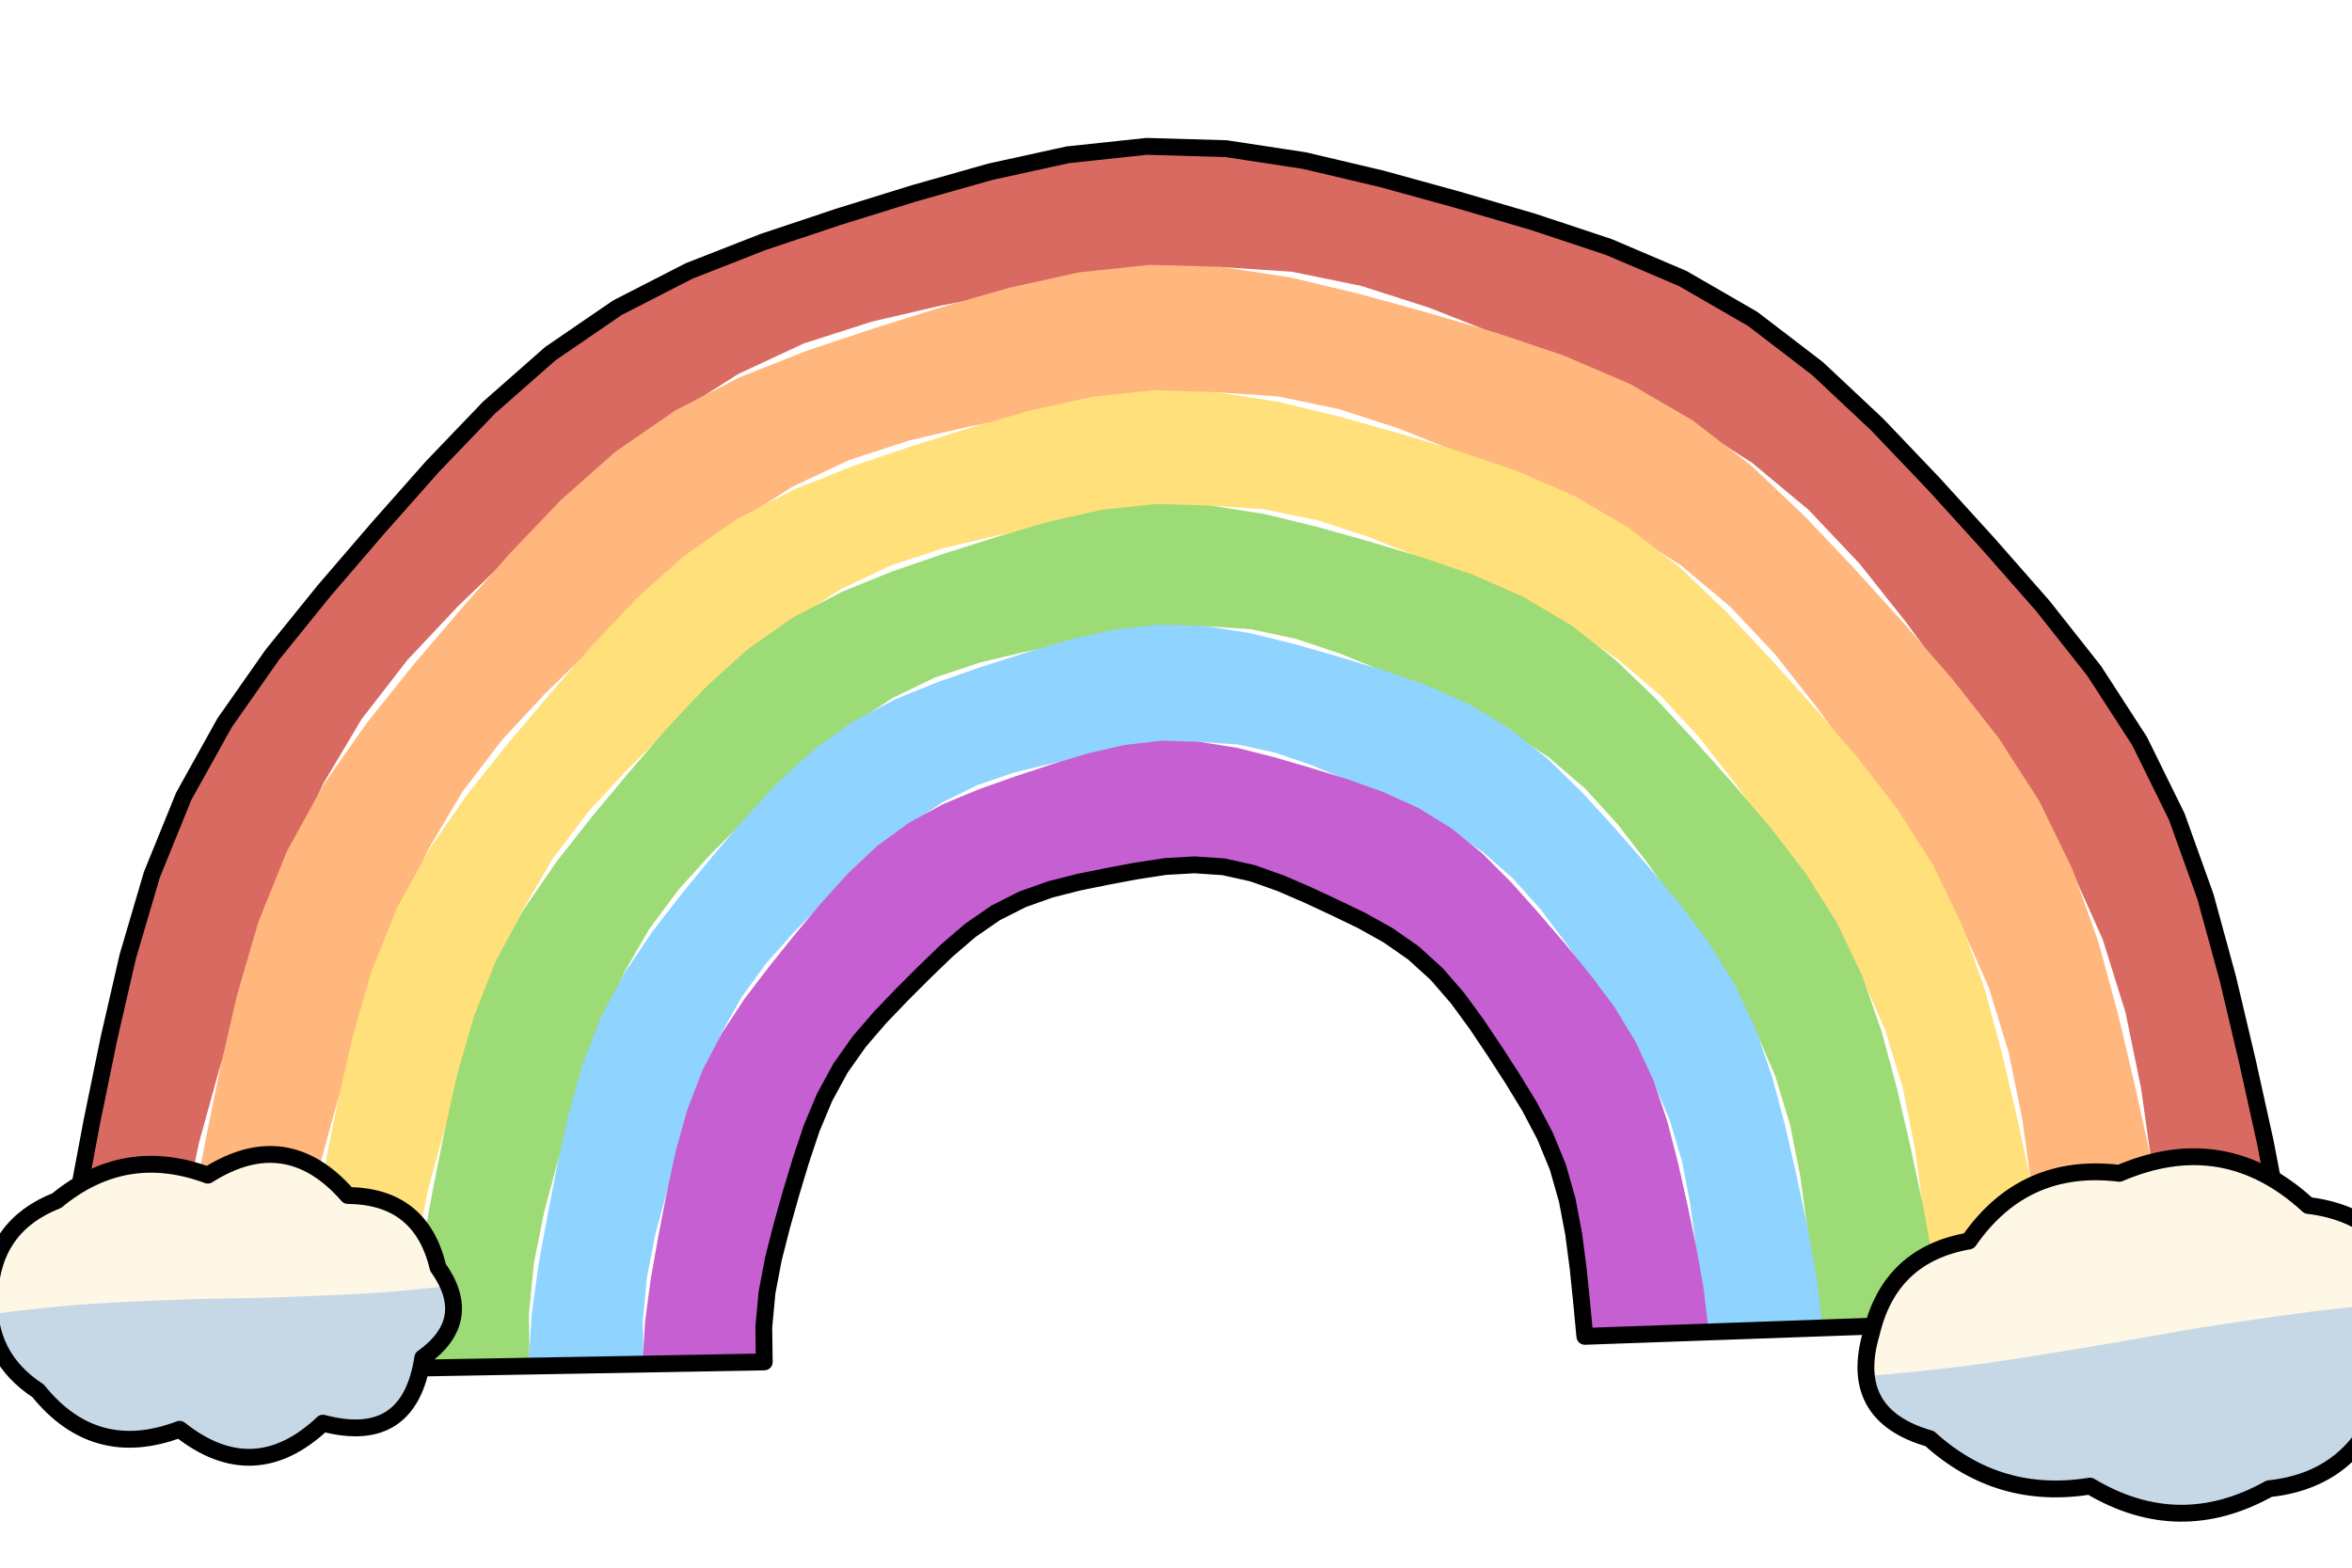
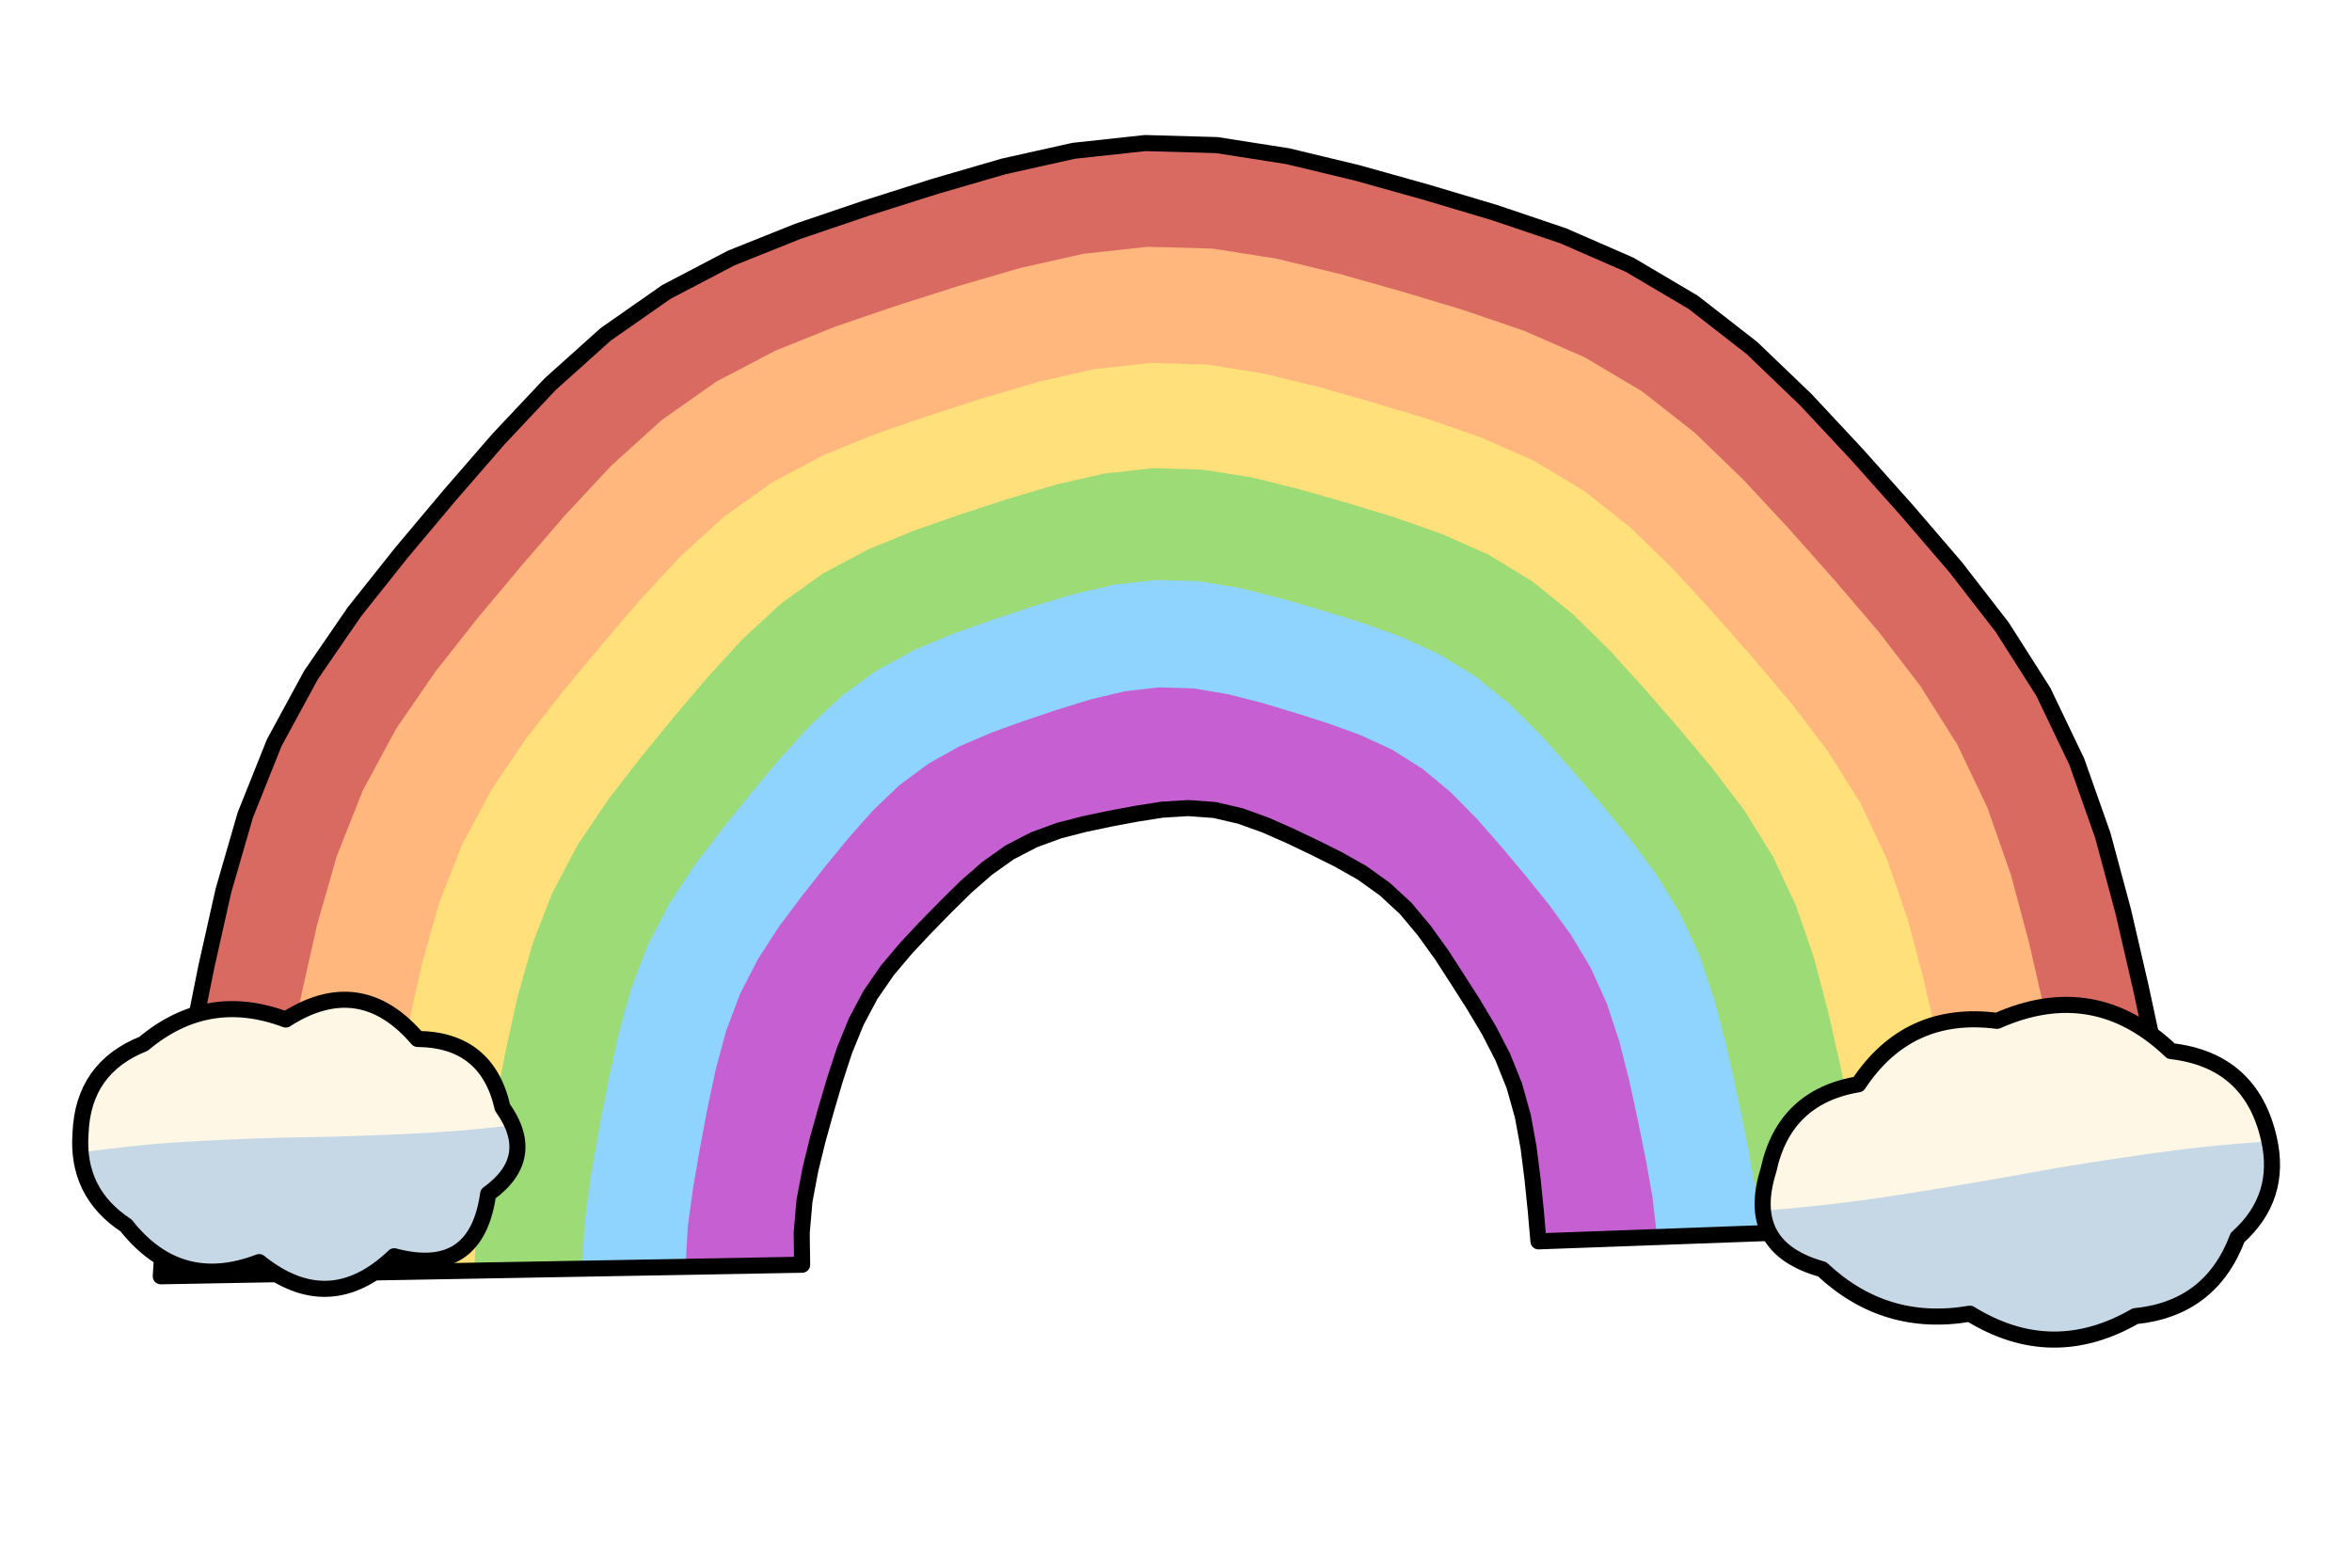
<svg xmlns="http://www.w3.org/2000/svg" width="1536" height="1024" viewBox="0 0 1536 1024">
  <defs>
    <clipPath id="k1">
-       <path d="M135.7,767.6 Q187.1,735.0 227.2,780.9 Q275.0,781.3 286.0,827.8 Q310.5,862.3 276.1,886.9 Q267.3,944.6 210.9,929.6 Q165.8,972.1 117.3,933.6 Q62.0,954.5 24.9,908.5 Q-9.4,886.1 -6.7,845.2 Q-4.5,800.6 37.1,784.2 Q81.6,747.5 135.7,767.6 Z" />
+       <path d="M161.9,715.6 Q212.8,683.0 252.1,728.9 Q299.7,729.4 310.2,775.8 Q334.7,810.2 300.4,834.9 Q292.3,892.5 236.1,877.6 Q191.6,920.1 143.7,881.6 Q89.0,902.5 52.6,856.5 Q18.4,834.0 21.5,793.2 Q23.3,748.7 64.6,732.2 Q108.4,695.5 161.9,715.6 Z" />
    </clipPath>
    <clipPath id="k2">
-       <path d="M1384.1,766.4 Q1452.6,737.0 1507.4,787.4 Q1563.2,794.2 1576.7,848.7 Q1585.4,889.6 1554.4,917.6 Q1534.7,966.8 1481.9,972.4 Q1422.9,1005.3 1364.9,970.7 Q1305.1,980.4 1260.2,939.7 Q1206.2,924.3 1222.2,870.5 Q1234.3,819.6 1285.8,810.6 Q1321.7,758.8 1384.1,766.4 Z" />
+       <path d="M1332.8,716.5 Q1399.3,687.0 1451.8,737.2 Q1506.6,743.5 1518.8,797.3 Q1527.9,837.4 1497.3,864.8 Q1479.0,913.4 1427.3,918.6 Q1370.2,951.5 1314.2,916.9 Q1256.1,926.9 1213.1,886.5 Q1159.6,871.6 1176.4,818.6 Q1187.2,768.4 1237.9,759.9 Q1271.8,708.6 1332.8,716.5 Z" />
    </clipPath>
  </defs>
-   <path d="M38.2,897.8 L41.7,842.0 L49.8,786.9 L60.0,732.6 L71.1,678.5 L83.5,624.6 L99.2,571.3 L120.0,520.1 L146.7,472.1 L177.9,427.6 L211.8,385.7 L246.7,345.1 L282.2,305.0 L319.3,266.3 L359.4,231.0 L403.2,201.0 L450.0,177.0 L498.5,158.0 L547.6,141.6 L596.9,126.3 L646.7,112.2 L697.3,101.1 L748.9,95.6 L800.7,97.1 L851.9,104.9 L902.3,116.8 L952.0,130.5 L1001.5,145.0 L1050.8,161.4 L1098.9,181.9 L1144.6,208.3 L1186.9,240.7 L1225.9,277.3 L1262.8,316.0 L1298.7,355.5 L1334.1,395.8 L1367.6,438.2 L1397.3,484.1 L1421.6,533.5 L1440.3,585.7 L1454.9,639.1 L1467.6,692.8 L1479.5,746.6 L1489.9,801.1 L1496.7,856.5 L1416.0,859.4 L1411.0,809.7 L1405.2,760.2 L1398.2,710.6 L1388.1,661.4 L1373.2,613.6 L1352.9,568.2 L1328.3,525.5 L1301.2,484.9 L1273.2,445.3 L1244.6,406.2 L1214.4,368.2 L1181.1,333.0 L1144.2,302.3 L1104.2,276.8 L1062.3,255.5 L1019.7,236.4 L977.0,218.2 L933.6,201.1 L889.2,186.8 L843.6,177.5 L797.3,174.4 L751.0,177.0 L705.2,183.3 L659.8,191.1 L614.5,199.6 L569.3,210.1 L524.8,224.4 L482.1,244.3 L442.1,269.7 L404.6,299.2 L368.7,330.7 L333.6,362.9 L299.1,396.0 L266.0,431.2 L236.1,469.8 L210.9,512.2 L190.4,557.5 L173.4,604.1 L158.0,651.2 L143.2,698.5 L129.9,746.6 L119.7,795.8 L114.6,845.9 L115.4,896.4 Z" fill="#d96a62" />
-   <path d="M114.1,896.4 L117.3,846.1 L124.5,796.4 L133.7,747.4 L143.6,698.7 L154.8,650.0 L168.8,602.0 L187.5,555.8 L211.3,512.5 L239.4,472.4 L269.7,434.6 L301.0,397.9 L332.7,361.8 L366.0,326.9 L402.0,295.0 L441.2,268.0 L483.1,246.4 L526.6,229.2 L570.6,214.5 L614.7,200.7 L659.3,187.9 L704.7,177.9 L750.9,173.0 L797.3,174.3 L843.2,181.3 L888.3,192.1 L932.9,204.4 L977.2,217.4 L1021.4,232.3 L1064.5,250.8 L1105.4,274.6 L1143.3,303.8 L1178.2,336.8 L1211.3,371.7 L1243.5,407.3 L1275.1,443.7 L1305.2,482.0 L1331.8,523.3 L1353.5,567.9 L1370.3,614.9 L1383.4,663.1 L1394.8,711.5 L1405.4,760.1 L1414.7,809.3 L1420.9,859.2 L1336.2,862.2 L1331.8,818.3 L1326.7,774.4 L1320.6,730.6 L1311.7,687.1 L1298.7,644.8 L1280.9,604.6 L1259.3,566.9 L1235.5,530.9 L1211.0,495.9 L1185.9,461.3 L1159.4,427.6 L1130.2,396.5 L1097.9,369.4 L1062.8,346.8 L1026.0,327.9 L988.7,311.1 L951.2,295.0 L913.2,279.8 L874.3,267.2 L834.3,258.9 L793.7,256.2 L753.1,258.5 L712.9,264.0 L673.1,270.9 L633.4,278.5 L593.8,287.7 L554.8,300.4 L517.4,318.0 L482.2,340.5 L449.3,366.6 L417.9,394.5 L387.1,423.0 L356.8,452.2 L327.8,483.4 L301.7,517.6 L279.5,555.1 L261.6,595.1 L246.6,636.4 L233.1,678.1 L220.2,719.9 L208.5,762.4 L199.5,805.9 L195.1,850.3 L195.8,895.0 Z" fill="#ffb77e" />
-   <path d="M194.7,895.0 L197.5,850.5 L203.8,806.5 L211.8,763.2 L220.5,720.0 L230.3,677.0 L242.6,634.5 L259.0,593.6 L279.9,555.3 L304.5,519.8 L331.1,486.4 L358.5,454.0 L386.4,422.0 L415.5,391.1 L447.0,362.9 L481.4,339.0 L518.2,319.9 L556.3,304.7 L594.9,291.6 L633.6,279.4 L672.7,268.2 L712.5,259.3 L753.0,254.9 L793.7,256.1 L833.9,262.3 L873.5,271.8 L912.5,282.7 L951.4,294.3 L990.1,307.4 L1028.0,323.8 L1063.8,344.9 L1097.1,370.7 L1127.7,399.9 L1156.7,430.8 L1184.9,462.3 L1212.7,494.4 L1239.0,528.3 L1262.3,564.9 L1281.4,604.3 L1296.1,645.9 L1307.6,688.6 L1317.6,731.4 L1326.9,774.4 L1335.1,817.9 L1340.5,862.1 L1263.9,864.8 L1260.0,826.0 L1255.6,787.4 L1250.3,748.7 L1242.6,710.3 L1231.2,673.0 L1215.6,637.6 L1196.8,604.3 L1176.0,572.6 L1154.6,541.7 L1132.7,511.1 L1109.6,481.5 L1084.1,454.0 L1055.9,430.1 L1025.3,410.2 L993.2,393.5 L960.7,378.7 L927.9,364.5 L894.8,351.1 L860.8,339.9 L825.9,332.7 L790.4,330.3 L755.0,332.3 L719.9,337.2 L685.2,343.3 L650.5,350.0 L615.9,358.1 L581.9,369.3 L549.2,384.8 L518.6,404.7 L489.9,427.7 L462.5,452.3 L435.6,477.4 L409.1,503.2 L383.8,530.7 L361.0,560.8 L341.7,593.9 L326.0,629.2 L312.9,665.6 L301.1,702.4 L289.9,739.3 L279.6,776.8 L271.9,815.1 L268.0,854.3 L268.6,893.7 Z" fill="#ffe07a" />
-   <path d="M267.6,893.7 L270.0,854.4 L275.6,815.7 L282.6,777.4 L290.2,739.4 L298.7,701.4 L309.5,663.9 L323.7,627.9 L342.0,594.1 L363.5,562.8 L386.7,533.3 L410.6,504.7 L434.9,476.5 L460.4,449.3 L487.9,424.4 L517.9,403.3 L550.0,386.5 L583.3,373.0 L616.9,361.5 L650.7,350.8 L684.8,340.8 L719.5,333.0 L754.9,329.2 L790.4,330.2 L825.5,335.7 L860.1,344.1 L894.2,353.7 L928.1,363.9 L961.9,375.4 L994.9,389.9 L1026.2,408.5 L1055.2,431.2 L1081.9,457.0 L1107.2,484.3 L1131.9,512.0 L1156.1,540.4 L1179.1,570.3 L1199.5,602.5 L1216.1,637.3 L1228.9,674.0 L1239.0,711.6 L1247.7,749.4 L1255.8,787.3 L1262.9,825.7 L1267.6,864.7 L1187.1,867.5 L1183.8,834.3 L1180.1,801.1 L1175.6,767.9 L1169.1,735.0 L1159.4,703.0 L1146.3,672.6 L1130.4,644.0 L1112.8,616.9 L1094.8,590.4 L1076.2,564.1 L1056.7,538.7 L1035.2,515.1 L1011.3,494.6 L985.4,477.5 L958.3,463.3 L930.8,450.5 L903.1,438.3 L875.1,426.9 L846.4,417.3 L816.9,411.0 L786.9,409.0 L757.0,410.7 L727.4,414.9 L698.0,420.1 L668.7,425.9 L639.5,432.9 L610.7,442.5 L583.1,455.8 L557.2,472.8 L532.9,492.6 L509.8,513.6 L487.1,535.2 L464.7,557.3 L443.3,580.9 L424.0,606.8 L407.7,635.1 L394.5,665.4 L383.4,696.7 L373.5,728.2 L363.9,759.9 L355.3,792.0 L348.7,824.9 L345.4,858.5 L345.9,892.3 Z" fill="#9ddb76" />
-   <path d="M345.1,892.3 L347.2,858.6 L351.8,825.4 L357.8,792.6 L364.2,759.9 L371.4,727.4 L380.5,695.2 L392.5,664.3 L408.0,635.3 L426.1,608.4 L445.7,583.2 L465.9,558.6 L486.5,534.5 L508.0,511.1 L531.3,489.8 L556.6,471.6 L583.7,457.2 L611.9,445.7 L640.3,435.8 L668.9,426.6 L697.7,418.0 L727.0,411.4 L756.9,408.0 L786.9,408.9 L816.6,413.6 L845.8,420.8 L874.6,429.1 L903.3,437.8 L931.9,447.7 L959.8,460.1 L986.2,476.1 L1010.7,495.6 L1033.3,517.7 L1054.7,541.1 L1075.5,564.9 L1096.0,589.2 L1115.4,614.9 L1132.6,642.5 L1146.7,672.4 L1157.5,703.9 L1166.0,736.1 L1173.4,768.5 L1180.3,801.1 L1186.3,834.0 L1190.3,867.4 L1113.3,870.2 L1110.6,842.2 L1107.6,814.3 L1103.8,786.4 L1098.5,758.7 L1090.5,731.8 L1079.7,706.3 L1066.6,682.3 L1052.1,659.4 L1037.2,637.1 L1022.0,615.1 L1005.9,593.7 L988.1,573.9 L968.5,556.6 L947.2,542.3 L924.8,530.2 L902.1,519.5 L879.4,509.3 L856.3,499.7 L832.6,491.6 L808.3,486.3 L783.6,484.6 L758.9,486.1 L734.5,489.6 L710.3,494.0 L686.2,498.8 L662.1,504.7 L638.4,512.8 L615.7,523.9 L594.3,538.3 L574.3,554.9 L555.2,572.6 L536.5,590.7 L518.1,609.3 L500.5,629.1 L484.6,650.9 L471.1,674.8 L460.2,700.2 L451.1,726.5 L442.9,753.0 L435.1,779.6 L427.9,806.7 L422.5,834.3 L419.8,862.6 L420.2,891.0 Z" fill="#8fd3ff" />
-   <path d="M419.6,891.0 L421.3,862.7 L425.1,834.7 L430.0,807.1 L435.3,779.7 L441.2,752.3 L448.7,725.3 L458.7,699.3 L471.4,674.9 L486.3,652.3 L502.5,631.1 L519.1,610.4 L536.1,590.1 L553.8,570.5 L572.9,552.5 L593.8,537.3 L616.2,525.1 L639.4,515.5 L662.8,507.2 L686.3,499.4 L710.1,492.2 L734.3,486.6 L758.9,483.8 L783.6,484.6 L808.1,488.5 L832.1,494.6 L855.8,501.5 L879.5,508.8 L903.0,517.2 L926.0,527.6 L947.8,541.0 L968.0,557.4 L986.6,576.0 L1004.2,595.7 L1021.4,615.7 L1038.2,636.2 L1054.3,657.7 L1068.4,681.0 L1080.0,706.1 L1088.9,732.6 L1095.9,759.7 L1102.0,786.9 L1107.7,814.3 L1112.6,841.9 L1115.9,870.0 L1035.0,872.9 L1032.9,850.6 L1030.6,828.3 L1027.7,806.0 L1023.5,783.9 L1017.4,762.4 L1009.0,742.0 L998.9,722.8 L987.7,704.5 L976.2,686.7 L964.4,669.1 L951.9,652.0 L938.2,636.2 L923.0,622.4 L906.5,610.9 L889.3,601.3 L871.7,592.8 L854.1,584.6 L836.3,576.9 L818.0,570.4 L799.2,566.2 L780.1,564.9 L761.0,566.0 L742.1,568.9 L723.4,572.4 L704.7,576.2 L686.1,580.9 L667.8,587.4 L650.2,596.3 L633.7,607.7 L618.2,621.0 L603.5,635.2 L589.0,649.7 L574.8,664.5 L561.1,680.4 L548.9,697.7 L538.5,716.8 L530.0,737.1 L523.0,758.1 L516.6,779.3 L510.6,800.6 L505.1,822.2 L500.9,844.3 L498.8,866.9 L499.1,889.6 Z" fill="#c65fd1" />
-   <path d="M38.2,897.8 L41.7,842.0 L49.8,786.9 L60.0,732.6 L71.1,678.5 L83.5,624.6 L99.2,571.3 L120.0,520.1 L146.7,472.1 L177.9,427.6 L211.8,385.7 L246.7,345.1 L282.2,305.0 L319.3,266.3 L359.4,231.0 L403.2,201.0 L450.0,177.0 L498.5,158.0 L547.6,141.6 L596.9,126.3 L646.7,112.2 L697.3,101.1 L748.9,95.6 L800.7,97.1 L851.9,104.9 L902.3,116.8 L952.0,130.5 L1001.5,145.0 L1050.8,161.4 L1098.9,181.9 L1144.6,208.3 L1186.9,240.7 L1225.9,277.3 L1262.8,316.0 L1298.7,355.5 L1334.1,395.8 L1367.6,438.2 L1397.3,484.1 L1421.6,533.5 L1440.3,585.7 L1454.9,639.1 L1467.6,692.8 L1479.5,746.6 L1489.9,801.1 L1496.7,856.5 L1035.0,872.9 L1032.9,850.6 L1030.6,828.3 L1027.7,806.0 L1023.5,783.9 L1017.4,762.4 L1009.0,742.0 L998.9,722.8 L987.7,704.5 L976.2,686.7 L964.4,669.1 L951.9,652.0 L938.2,636.2 L923.0,622.4 L906.5,610.9 L889.3,601.3 L871.7,592.8 L854.1,584.6 L836.3,576.9 L818.0,570.4 L799.2,566.2 L780.1,564.9 L761.0,566.0 L742.1,568.9 L723.4,572.4 L704.7,576.2 L686.1,580.9 L667.8,587.4 L650.2,596.3 L633.7,607.7 L618.2,621.0 L603.5,635.2 L589.0,649.7 L574.8,664.5 L561.1,680.4 L548.9,697.7 L538.5,716.8 L530.0,737.1 L523.0,758.1 L516.6,779.3 L510.6,800.6 L505.1,822.2 L500.9,844.3 L498.8,866.9 L499.1,889.6 Z" fill="none" stroke="#000000" stroke-width="11" stroke-linejoin="round" stroke-linecap="round" />
-   <path d="M135.7,767.6 Q187.1,735.0 227.2,780.9 Q275.0,781.3 286.0,827.8 Q310.5,862.3 276.1,886.9 Q267.3,944.6 210.9,929.6 Q165.8,972.1 117.3,933.6 Q62.0,954.5 24.9,908.5 Q-9.4,886.1 -6.7,845.2 Q-4.5,800.6 37.1,784.2 Q81.6,747.5 135.7,767.6 Z" fill="#fff7e6" />
-   <g clip-path="url(#k1)">
-     <path d="M-101.6,874.3 C-89.6,872.3 -53.7,865.4 -29.7,861.8 C-5.8,858.3 18.2,855.2 42.2,853.0 C66.1,850.9 90.1,850.0 114.1,849.0 C138.0,848.0 162.0,848.2 185.9,847.2 C209.9,846.3 233.9,845.5 257.8,843.5 C281.8,841.5 305.8,838.5 329.7,835.1 C353.7,831.6 389.6,824.8 401.6,822.7 L401.6,1128.0 L-101.6,1128.0 Z" fill="#c6d8e6" />
+   <g transform="translate(32.087,-17.085) scale(0.95449)">
+     <path d="M72.3,891.4 L75.7,837.1 L83.4,783.6 L93.2,730.8 L103.7,678.3 L115.6,625.8 L130.5,574.1 L150.4,524.3 L175.8,477.7 L205.6,434.4 L237.9,393.7 L271.1,354.2 L304.9,315.3 L340.3,277.7 L378.6,243.3 L420.3,214.2 L464.9,190.9 L511.2,172.4 L558.0,156.5 L604.9,141.6 L652.3,127.9 L700.6,117.1 L749.8,111.7 L799.2,113.2 L848.0,120.8 L896.0,132.4 L943.4,145.6 L990.6,159.7 L1037.5,175.7 L1083.4,195.6 L1127.0,221.3 L1167.3,252.7 L1204.5,288.3 L1239.6,326.0 L1273.9,364.3 L1307.5,403.5 L1339.5,444.7 L1367.8,489.3 L1390.9,537.3 L1408.8,588.0 L1422.7,639.9 L1434.8,692.1 L1446.2,744.5 L1456.1,797.5 L1462.6,851.3 L1377.7,854.4 L1373.0,806.6 L1367.6,759.0 L1361.0,711.4 L1351.5,664.1 L1337.5,618.2 L1318.4,574.6 L1295.2,533.6 L1269.7,494.6 L1243.4,456.5 L1216.5,418.9 L1188.0,382.4 L1156.7,348.5 L1122.0,319.1 L1084.4,294.6 L1044.9,274.1 L1004.9,255.8 L964.6,238.3 L923.9,221.9 L882.1,208.1 L839.2,199.1 L795.5,196.2 L752.0,198.7 L708.9,204.7 L666.2,212.2 L623.5,220.4 L581.0,230.4 L539.2,244.2 L499.0,263.3 L461.3,287.8 L426.0,316.1 L392.3,346.4 L359.3,377.3 L326.7,409.1 L295.6,442.9 L267.5,480.1 L243.8,520.8 L224.5,564.2 L208.4,609.1 L193.9,654.3 L180.1,699.8 L167.5,746.0 L157.9,793.2 L153.2,841.4 L153.9,889.9 Z" fill="#d96a62" />
+     <path d="M144.7,890.1 L147.7,841.1 L154.6,792.9 L163.3,745.2 L172.8,697.8 L183.4,650.5 L196.8,603.8 L214.6,558.9 L237.3,516.8 L264.1,477.8 L293.0,441.1 L322.8,405.5 L353.1,370.4 L384.8,336.4 L419.1,305.4 L456.4,279.1 L496.4,258.1 L537.9,241.4 L579.8,227.1 L621.9,213.7 L664.4,201.3 L707.6,191.6 L751.7,186.8 L795.9,188.0 L839.7,194.9 L882.7,205.3 L925.2,217.3 L967.4,230.0 L1009.5,244.4 L1050.6,262.4 L1089.7,285.6 L1125.8,313.9 L1159.1,346.1 L1190.6,380.0 L1221.3,414.6 L1251.5,449.9 L1280.1,487.1 L1305.5,527.3 L1326.2,570.7 L1342.2,616.4 L1354.7,663.2 L1365.5,710.3 L1375.6,757.6 L1384.5,805.3 L1390.4,853.9 L1301.8,857.1 L1297.6,814.9 L1292.9,772.8 L1287.1,730.8 L1278.8,689.0 L1266.5,648.4 L1249.8,609.9 L1229.5,573.7 L1207.2,539.2 L1184.2,505.6 L1160.6,472.3 L1135.7,440.0 L1108.3,410.2 L1077.9,384.1 L1044.9,362.5 L1010.4,344.3 L975.4,328.2 L940.1,312.8 L904.4,298.2 L867.9,286.0 L830.3,278.1 L792.1,275.5 L754.0,277.7 L716.2,283.1 L678.8,289.7 L641.5,296.9 L604.3,305.8 L567.7,318.0 L532.5,334.8 L499.5,356.5 L468.6,381.5 L439.1,408.2 L410.2,435.6 L381.7,463.6 L354.5,493.6 L329.9,526.4 L309.1,562.3 L292.2,600.8 L278.2,640.4 L265.5,680.4 L253.4,720.5 L242.3,761.3 L233.9,803.1 L229.8,845.7 L230.4,888.5 Z" fill="#ffb77e" />
+     <path d="M221.3,888.7 L224.0,845.4 L230.0,802.6 L237.7,760.5 L246.0,718.5 L255.3,676.7 L267.0,635.4 L282.7,595.6 L302.6,558.4 L326.0,523.8 L351.4,491.3 L377.5,459.8 L404.1,428.7 L431.9,398.7 L462.0,371.3 L494.7,348.0 L529.8,329.4 L566.2,314.6 L603.0,302.0 L639.8,290.1 L677.1,279.1 L715.1,270.5 L753.7,266.3 L792.5,267.4 L830.9,273.5 L868.6,282.7 L905.8,293.3 L942.9,304.5 L979.8,317.3 L1015.9,333.2 L1050.1,353.7 L1081.8,378.8 L1111.0,407.2 L1138.6,437.3 L1165.5,467.9 L1192.0,499.2 L1217.1,532.1 L1239.4,567.7 L1257.5,606.0 L1271.5,646.5 L1282.5,687.9 L1292.0,729.6 L1300.9,771.4 L1308.7,813.7 L1313.8,856.7 L1233.0,859.6 L1229.4,822.4 L1225.2,785.4 L1220.2,748.3 L1213.0,711.5 L1202.3,675.8 L1187.7,641.9 L1170.0,610.0 L1150.6,579.6 L1130.5,550.0 L1110.0,520.7 L1088.3,492.3 L1064.4,466.0 L1038.0,443.0 L1009.2,424.0 L979.2,408.0 L948.6,393.8 L917.9,380.2 L886.9,367.4 L855.0,356.6 L822.3,349.7 L789.0,347.4 L755.8,349.3 L722.9,354.0 L690.3,359.8 L657.8,366.3 L625.4,374.0 L593.5,384.8 L562.9,399.6 L534.1,418.7 L507.2,440.7 L481.5,464.3 L456.3,488.3 L431.5,513.1 L407.8,539.4 L386.4,568.3 L368.3,600.0 L353.6,633.8 L341.3,668.7 L330.3,703.9 L319.7,739.3 L310.1,775.2 L302.8,812.0 L299.2,849.5 L299.7,887.3 Z" fill="#ffe07a" />
+     <path d="M290.8,887.4 L293.1,849.2 L298.4,811.5 L305.1,774.3 L312.3,737.3 L320.4,700.4 L330.7,663.9 L344.3,628.9 L361.7,596.0 L382.2,565.5 L404.3,536.9 L427.1,509.0 L450.3,481.6 L474.6,455.1 L500.8,430.9 L529.4,410.4 L560.1,394.0 L591.8,381.0 L623.9,369.8 L656.1,359.3 L688.7,349.6 L721.8,342.0 L755.5,338.3 L789.4,339.3 L822.9,344.6 L855.8,352.8 L888.3,362.1 L920.7,372.0 L952.9,383.3 L984.4,397.3 L1014.3,415.4 L1041.9,437.6 L1067.4,462.6 L1091.5,489.2 L1115.0,516.2 L1138.1,543.8 L1160.1,572.8 L1179.5,604.2 L1195.3,638.0 L1207.6,673.7 L1217.2,710.3 L1225.5,747.1 L1233.2,784.0 L1240.0,821.3 L1244.5,859.2 L1159.8,862.3 L1156.8,830.4 L1153.3,798.7 L1149.1,767.0 L1143.0,735.5 L1134.0,704.9 L1121.7,675.8 L1106.8,648.5 L1090.4,622.5 L1073.5,597.2 L1056.2,572.1 L1037.9,547.8 L1017.8,525.2 L995.5,505.6 L971.3,489.3 L946.0,475.6 L920.2,463.4 L894.4,451.8 L868.2,440.8 L841.3,431.7 L813.7,425.7 L785.7,423.7 L757.7,425.4 L730.0,429.4 L702.6,434.4 L675.2,439.9 L647.8,446.6 L620.9,455.7 L595.1,468.5 L570.9,484.8 L548.2,503.6 L526.6,523.8 L505.3,544.4 L484.4,565.6 L464.4,588.1 L446.4,612.9 L431.1,640.0 L418.7,669.0 L408.4,698.8 L399.1,729.0 L390.2,759.3 L382.1,790.0 L375.9,821.5 L372.9,853.6 L373.4,885.9 Z" fill="#9ddb76" />
+     <path d="M364.5,886.1 L366.5,853.3 L371.0,820.9 L376.6,789.0 L382.7,757.3 L389.6,725.6 L398.3,694.3 L409.8,664.2 L424.5,636.0 L441.8,609.8 L460.6,585.2 L479.8,561.3 L499.4,537.8 L520.0,515.1 L542.1,494.3 L566.3,476.7 L592.2,462.6 L619.0,451.4 L646.2,441.8 L673.4,432.8 L700.9,424.5 L728.9,418.0 L757.4,414.8 L786.1,415.6 L814.4,420.2 L842.2,427.2 L869.7,435.2 L897.1,443.7 L924.3,453.4 L950.9,465.5 L976.2,481.0 L999.6,500.0 L1021.1,521.5 L1041.5,544.3 L1061.4,567.4 L1080.9,591.1 L1099.5,616.1 L1115.9,643.0 L1129.3,672.1 L1139.6,702.7 L1147.7,734.1 L1154.7,765.6 L1161.3,797.3 L1167.1,829.3 L1170.8,861.9 L1089.6,864.8 L1087.1,838.1 L1084.3,811.5 L1080.8,784.9 L1075.8,758.5 L1068.4,732.9 L1058.3,708.5 L1046.1,685.6 L1032.6,663.8 L1018.8,642.5 L1004.6,621.5 L989.5,601.1 L973.0,582.2 L954.7,565.8 L934.9,552.1 L914.1,540.6 L892.9,530.4 L871.7,520.6 L850.2,511.4 L828.2,503.7 L805.5,498.7 L782.5,497.1 L759.5,498.5 L736.8,501.8 L714.3,506.0 L691.8,510.6 L669.4,516.2 L647.3,523.9 L626.1,534.6 L606.2,548.3 L587.6,564.1 L569.8,581.0 L552.4,598.3 L535.3,616.0 L518.8,634.9 L504.0,655.7 L491.5,678.4 L481.3,702.7 L472.9,727.8 L465.2,753.0 L457.9,778.4 L451.3,804.2 L446.2,830.6 L443.7,857.6 L444.1,884.6 Z" fill="#8fd3ff" />
+     <path d="M435.4,884.8 L437.0,857.2 L440.7,830.0 L445.4,803.1 L450.4,776.4 L456.1,749.7 L463.2,723.4 L472.7,698.1 L484.9,674.4 L499.1,652.4 L514.6,631.7 L530.4,611.6 L546.6,591.8 L563.5,572.7 L581.8,555.2 L601.8,540.4 L623.1,528.5 L645.2,519.1 L667.6,511.0 L690.0,503.5 L712.7,496.5 L735.8,491.0 L759.3,488.3 L782.9,489.0 L806.2,492.9 L829.2,498.7 L851.8,505.5 L874.4,512.7 L896.9,520.8 L918.8,530.9 L939.6,544.0 L958.9,560.0 L976.7,578.1 L993.5,597.2 L1009.8,616.7 L1025.9,636.6 L1041.2,657.6 L1054.8,680.3 L1065.8,704.7 L1074.3,730.5 L1081.0,756.9 L1086.8,783.5 L1092.2,810.1 L1097.0,837.0 L1100.1,864.4 L1015.1,867.5 L1013.2,846.3 L1011.0,825.1 L1008.3,803.9 L1004.4,782.9 L998.8,762.5 L991.0,743.1 L981.6,724.9 L971.3,707.6 L960.6,690.6 L949.7,673.9 L938.2,657.7 L925.5,642.7 L911.5,629.6 L896.2,618.7 L880.2,609.6 L864.0,601.4 L847.7,593.7 L831.2,586.3 L814.2,580.2 L796.8,576.2 L779.2,574.9 L761.5,576.0 L744.0,578.7 L726.7,582.0 L709.5,585.7 L692.2,590.2 L675.3,596.3 L659.0,604.8 L643.7,615.6 L629.4,628.2 L615.8,641.7 L602.4,655.4 L589.2,669.6 L576.6,684.6 L565.2,701.1 L555.6,719.2 L547.8,738.5 L541.3,758.5 L535.4,778.6 L529.8,798.8 L524.7,819.3 L520.8,840.3 L518.9,861.7 L519.2,883.3 Z" fill="#c65fd1" />
+     <path d="M76.4,891.3 L79.7,837.4 L87.4,784.1 L97.1,731.6 L107.6,679.3 L119.3,627.2 L134.2,575.7 L154.0,526.2 L179.2,479.8 L208.8,436.7 L241.0,396.2 L274.0,356.9 L307.6,318.2 L342.8,280.8 L380.8,246.7 L422.3,217.7 L466.6,194.5 L512.6,176.1 L559.2,160.3 L605.9,145.5 L653.0,131.8 L701.0,121.1 L749.9,115.8 L799.0,117.2 L847.5,124.8 L895.3,136.3 L942.4,149.5 L989.3,163.5 L1036.0,179.3 L1081.6,199.2 L1124.9,224.8 L1165.0,256.0 L1201.9,291.4 L1236.9,328.9 L1270.9,367.0 L1304.4,406.0 L1336.2,447.0 L1364.4,491.3 L1387.3,539.1 L1405.1,589.5 L1419.0,641.2 L1431.0,693.1 L1442.2,745.2 L1452.1,797.9 L1458.6,851.4 L1019.0,867.4 L1017.1,845.8 L1014.9,824.4 L1012.2,803.0 L1008.3,781.7 L1002.5,761.0 L994.6,741.3 L985.1,722.9 L974.6,705.3 L963.7,688.2 L952.7,671.2 L940.9,654.8 L928.1,639.5 L913.8,626.3 L898.3,615.2 L882.0,606.0 L865.5,597.8 L849.0,589.9 L832.2,582.5 L815.0,576.3 L797.3,572.2 L779.3,570.9 L761.4,572.0 L743.7,574.8 L726.1,578.1 L708.5,581.8 L691.0,586.3 L673.8,592.6 L657.2,601.2 L641.7,612.2 L627.2,624.9 L613.3,638.6 L599.7,652.5 L586.3,666.8 L573.5,682.0 L561.9,698.8 L552.2,717.1 L544.2,736.7 L537.6,756.9 L531.6,777.3 L525.9,797.7 L520.8,818.5 L516.8,839.8 L514.9,861.5 L515.2,883.4 Z" fill="none" stroke="#000000" stroke-width="11" stroke-linejoin="round" stroke-linecap="round" />
+     <path d="M161.9,715.6 Q212.8,683.0 252.1,728.9 Q299.7,729.4 310.2,775.8 Q334.7,810.2 300.4,834.9 Q292.3,892.5 236.1,877.6 Q191.6,920.1 143.7,881.6 Q89.0,902.5 52.6,856.5 Q18.4,834.0 21.5,793.2 Q23.3,748.7 64.6,732.2 Q108.4,695.5 161.9,715.6 Z" fill="#fff7e6" />
+     <g clip-path="url(#k1)">
+       <path d="M-72.2,822.3 C-60.4,820.3 -24.9,813.4 -1.3,809.8 C22.4,806.3 46.0,803.2 69.6,801.0 C93.3,798.9 116.9,798.0 140.5,797.0 C164.2,796.0 187.8,796.2 211.5,795.2 C235.1,794.3 258.7,793.5 282.4,791.5 C306.0,789.5 329.6,786.5 353.3,783.1 C376.9,779.6 412.4,772.8 424.2,770.7 L424.2,1076.0 L-72.2,1076.0 Z" fill="#c6d8e6" />
+     </g>
+     <path d="M161.9,715.6 Q212.8,683.0 252.1,728.9 Q299.7,729.4 310.2,775.8 Q334.7,810.2 300.4,834.9 Q292.3,892.5 236.1,877.6 Q191.6,920.1 143.7,881.6 Q89.0,902.5 52.6,856.5 Q18.4,834.0 21.5,793.2 Q23.3,748.7 64.6,732.2 Q108.4,695.5 161.9,715.6 Z" fill="none" stroke="#000000" stroke-width="11" stroke-linejoin="round" stroke-linecap="round" />
+     <path d="M1332.8,716.5 Q1399.3,687.0 1451.8,737.2 Q1506.6,743.5 1518.8,797.3 Q1527.9,837.4 1497.3,864.8 Q1479.0,913.4 1427.3,918.6 Q1370.2,951.5 1314.2,916.9 Q1256.1,926.9 1213.1,886.5 Q1159.6,871.6 1176.4,818.6 Q1187.2,768.4 1237.9,759.9 Q1271.8,708.6 1332.8,716.5 Z" fill="#fff7e6" />
+     <g clip-path="url(#k2)">
+       <path d="M1063.0,851.3 C1076.8,850.8 1118.0,850.1 1145.6,848.4 C1173.1,846.7 1200.6,844.2 1228.1,840.9 C1255.7,837.5 1283.2,832.8 1310.7,828.3 C1338.2,823.8 1365.8,818.2 1393.3,814.0 C1420.8,809.7 1448.3,805.5 1475.9,802.6 C1503.4,799.7 1530.9,797.9 1558.4,796.6 C1586.0,795.2 1627.2,794.7 1641.0,794.3 L1641.0,1132.0 L1063.0,1132.0 Z" fill="#c6d8e6" />
+     </g>
+     <path d="M1332.8,716.5 Q1399.3,687.0 1451.8,737.2 Q1506.6,743.5 1518.8,797.3 Q1527.9,837.4 1497.3,864.8 Q1479.0,913.4 1427.3,918.6 Q1370.2,951.5 1314.2,916.9 Q1256.1,926.9 1213.1,886.5 Q1159.6,871.6 1176.4,818.6 Q1187.2,768.4 1237.9,759.9 Q1271.8,708.6 1332.8,716.5 Z" fill="none" stroke="#000000" stroke-width="11" stroke-linejoin="round" stroke-linecap="round" />
  </g>
-   <path d="M135.7,767.6 Q187.1,735.0 227.2,780.9 Q275.0,781.3 286.0,827.8 Q310.5,862.3 276.1,886.9 Q267.3,944.6 210.9,929.6 Q165.8,972.1 117.3,933.6 Q62.0,954.5 24.9,908.5 Q-9.4,886.1 -6.7,845.2 Q-4.5,800.6 37.1,784.2 Q81.6,747.5 135.7,767.6 Z" fill="none" stroke="#000000" stroke-width="11" stroke-linejoin="round" stroke-linecap="round" />
-   <path d="M1384.1,766.4 Q1452.6,737.0 1507.4,787.4 Q1563.2,794.2 1576.7,848.7 Q1585.4,889.6 1554.4,917.6 Q1534.7,966.8 1481.9,972.4 Q1422.9,1005.3 1364.9,970.7 Q1305.1,980.4 1260.2,939.7 Q1206.2,924.3 1222.2,870.5 Q1234.3,819.6 1285.8,810.6 Q1321.7,758.8 1384.1,766.4 Z" fill="#fff7e6" />
-   <g clip-path="url(#k2)">
-     <path d="M1104.8,903.8 C1119.0,903.3 1161.8,902.6 1190.3,900.8 C1218.8,899.1 1247.3,896.6 1275.8,893.2 C1304.3,889.8 1332.8,884.9 1361.3,880.3 C1389.8,875.7 1418.2,870.1 1446.7,865.7 C1475.2,861.4 1503.7,857.1 1532.2,854.1 C1560.7,851.2 1589.2,849.4 1617.7,848.0 C1646.2,846.6 1689.0,846.1 1703.2,845.7 L1703.2,1190.0 L1104.8,1190.0 Z" fill="#c6d8e6" />
-   </g>
-   <path d="M1384.1,766.4 Q1452.6,737.0 1507.4,787.4 Q1563.2,794.2 1576.7,848.7 Q1585.4,889.6 1554.4,917.6 Q1534.7,966.8 1481.9,972.4 Q1422.9,1005.3 1364.9,970.7 Q1305.1,980.4 1260.2,939.7 Q1206.2,924.3 1222.2,870.5 Q1234.3,819.6 1285.8,810.6 Q1321.7,758.8 1384.1,766.4 Z" fill="none" stroke="#000000" stroke-width="11" stroke-linejoin="round" stroke-linecap="round" />
</svg>
